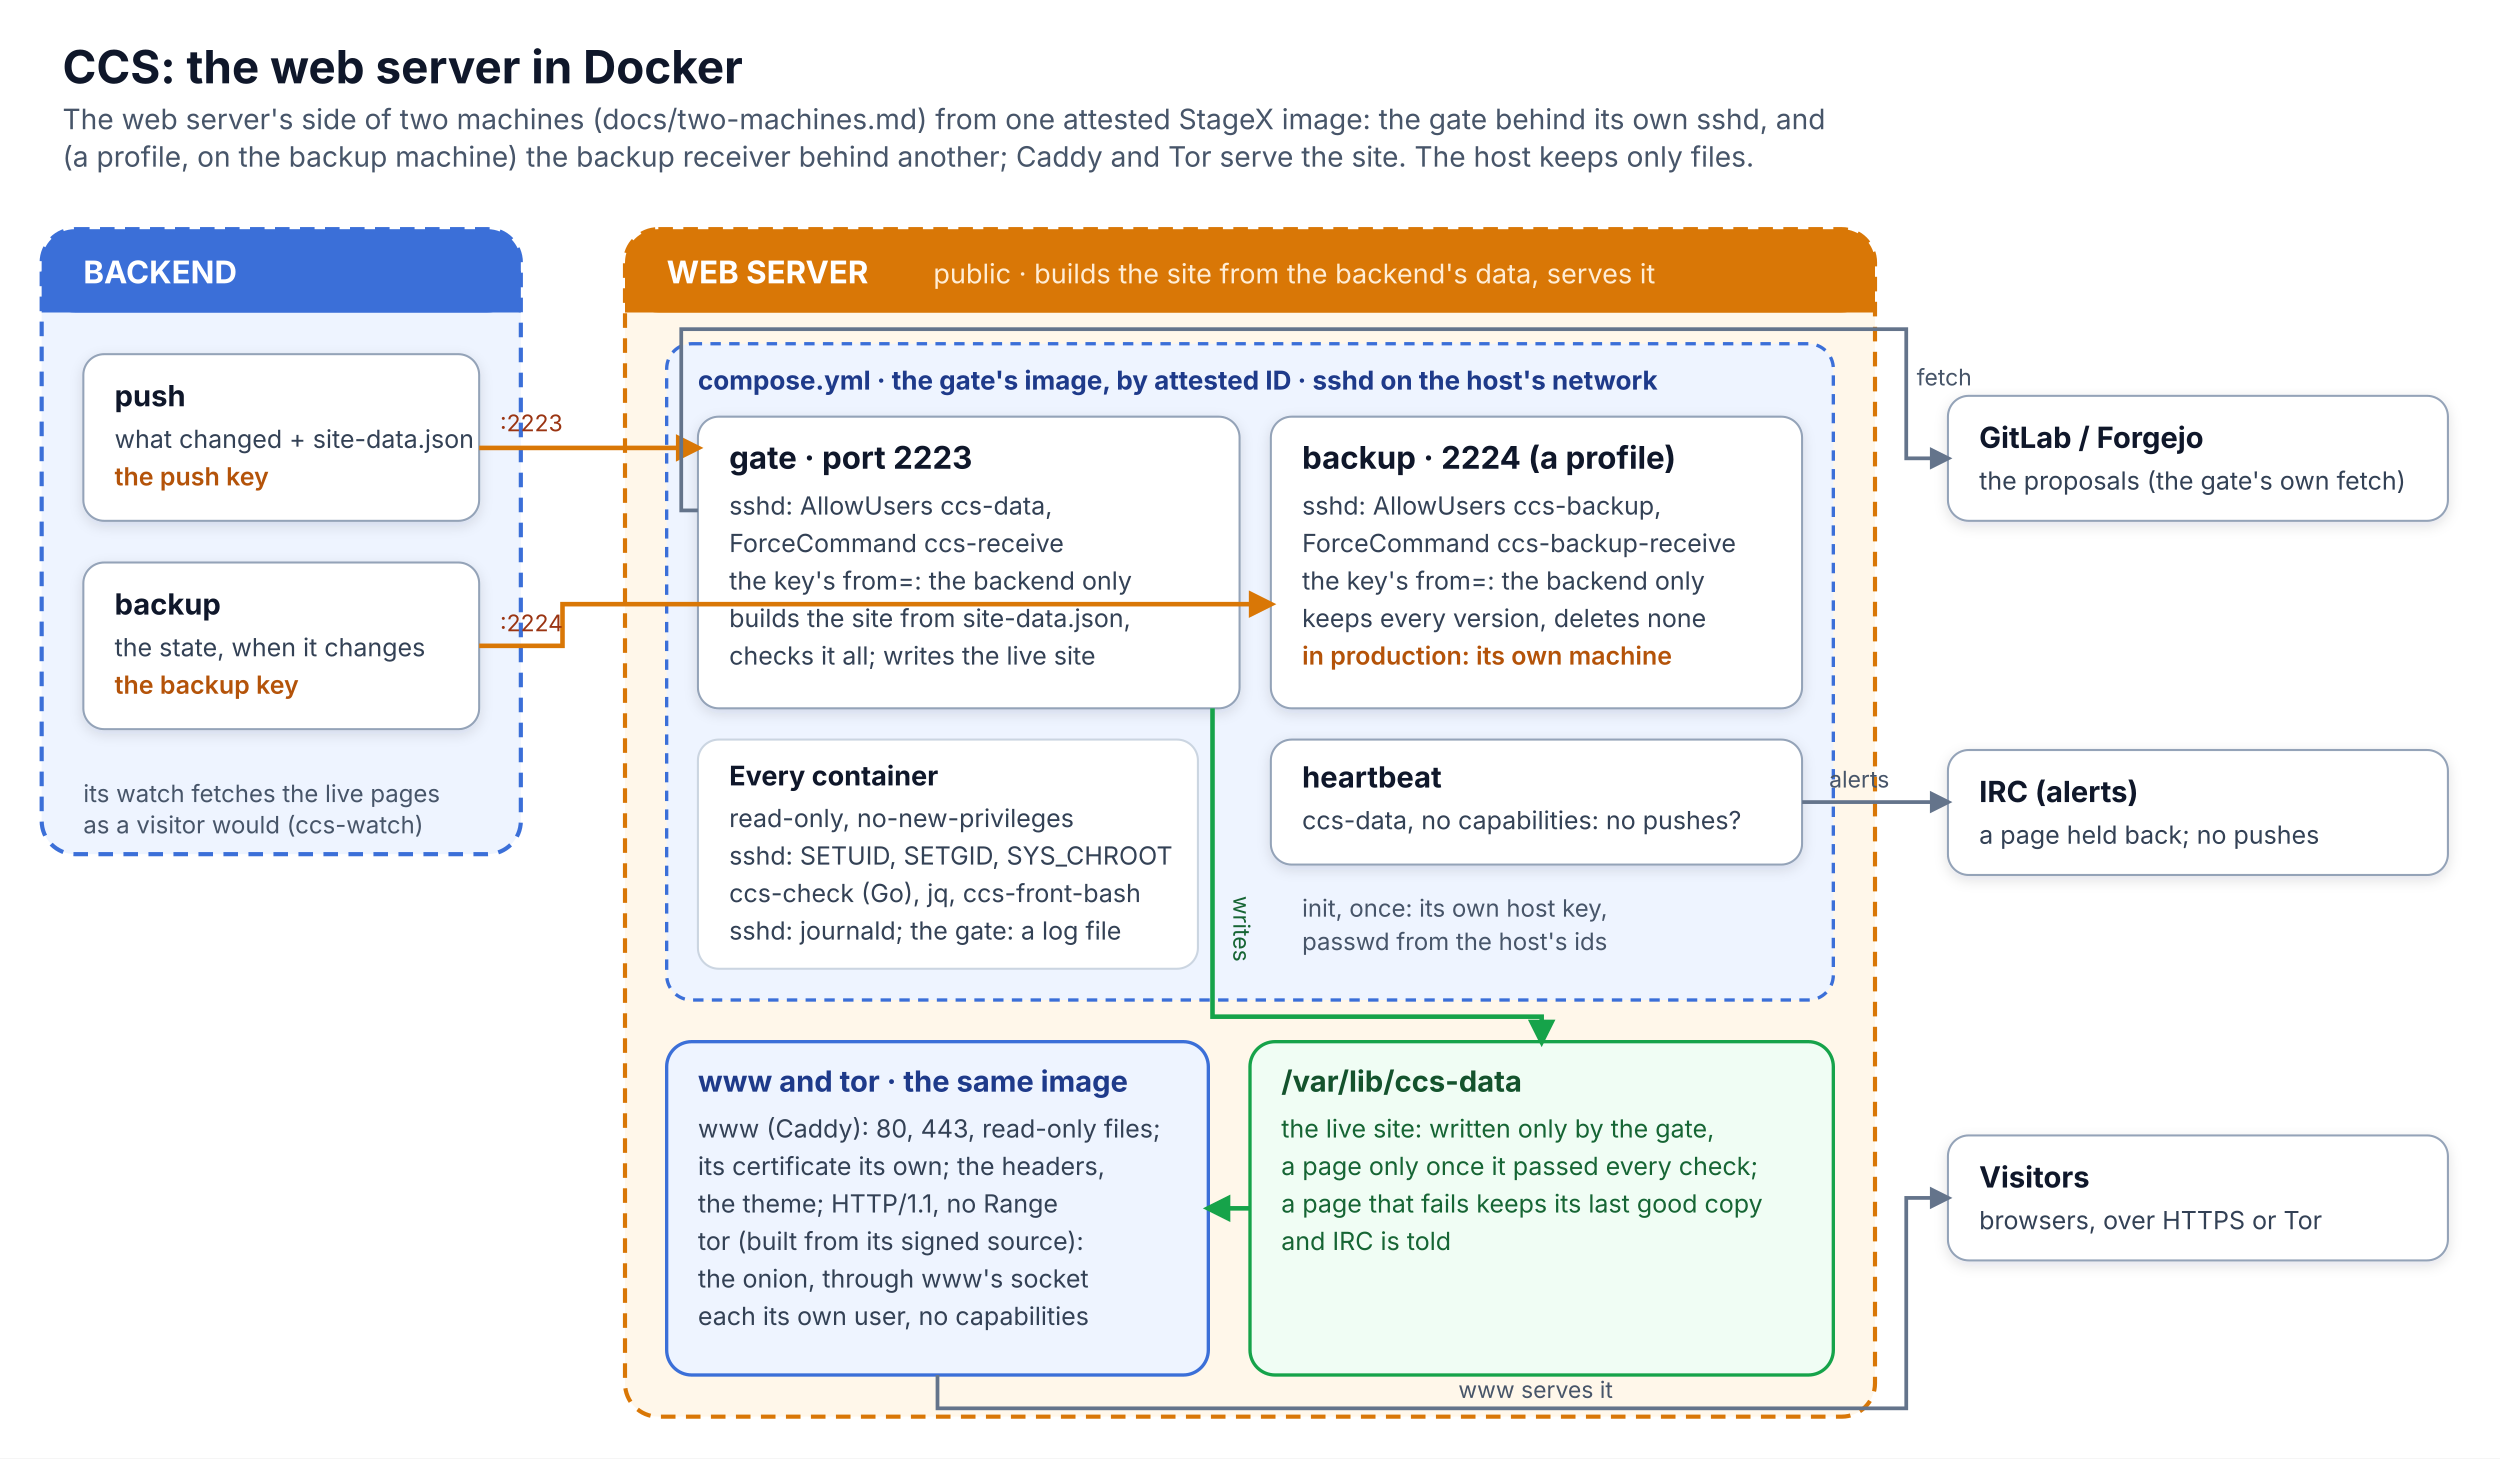
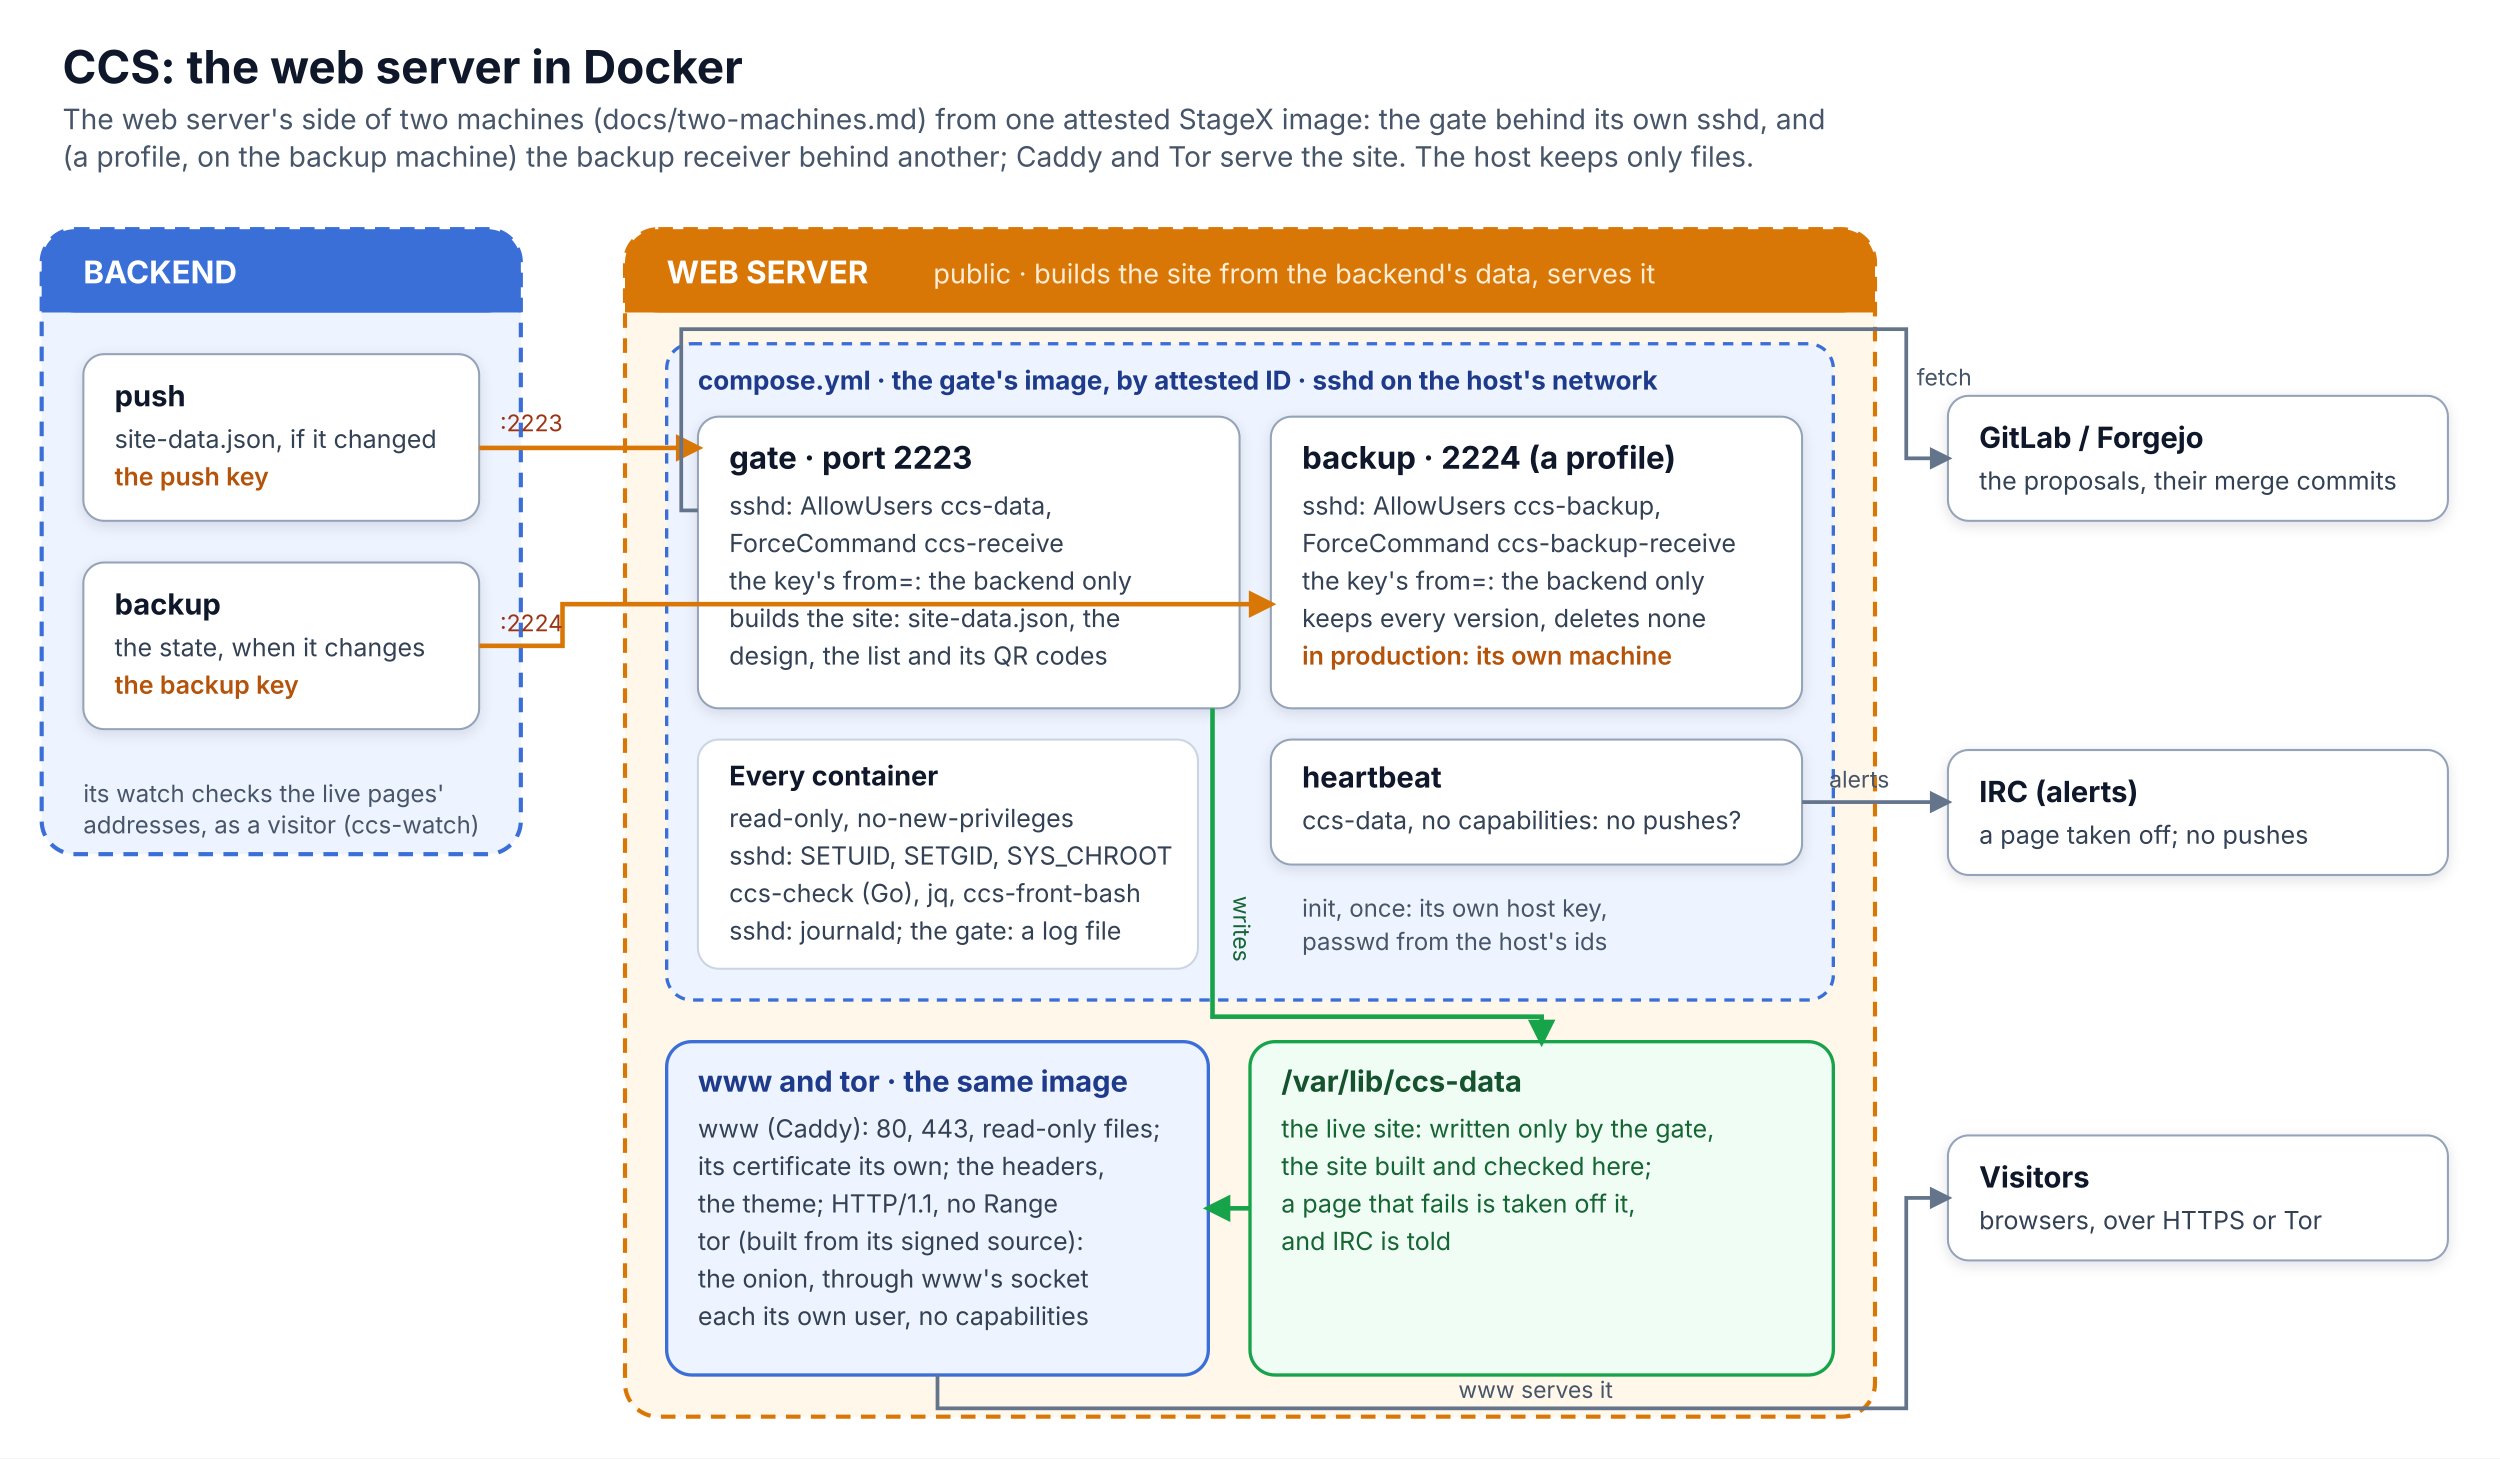
<svg xmlns="http://www.w3.org/2000/svg" viewBox="0 0 1200 700" width="1200" height="700" font-family="Inter, Helvetica, Arial, sans-serif">
  <defs>
    <filter id="sh" x="-10%" y="-10%" width="120%" height="130%">
      <feDropShadow dx="0" dy="2" stdDeviation="3" flood-color="#0f172a" flood-opacity="0.12" />
    </filter>
    <marker id="g" viewBox="0 0 10 10" refX="8" refY="5" markerWidth="6" markerHeight="6" orient="auto">
      <path d="M0,0 L10,5 L0,10 z" fill="#16a34a" />
    </marker>
    <marker id="s" viewBox="0 0 10 10" refX="8" refY="5" markerWidth="6" markerHeight="6" orient="auto">
      <path d="M0,0 L10,5 L0,10 z" fill="#64748b" />
    </marker>
    <marker id="o" viewBox="0 0 10 10" refX="8" refY="5" markerWidth="6" markerHeight="6" orient="auto">
      <path d="M0,0 L10,5 L0,10 z" fill="#d97706" />
    </marker>
  </defs>
  <rect width="1200" height="700" fill="#ffffff" />
  <text x="30" y="40" font-size="22" font-weight="700" fill="#0f172a">CCS: the web server in Docker</text>
  <text x="30" y="62" font-size="13.5" fill="#475569">The web server's side of two machines (docs/two-machines.md) from one attested StageX image: the gate behind its own sshd, and</text>
  <text x="30" y="80" font-size="13.5" fill="#475569">(a profile, on the backup machine) the backup receiver behind another; Caddy and Tor serve the site. The host keeps only files.</text>
  <rect x="20" y="110" width="230" height="300" rx="16" fill="#eef4ff" stroke="#3b6fd8" stroke-width="2" stroke-dasharray="7 5" />
  <rect x="20" y="110" width="230" height="40" rx="16" fill="#3b6fd8" />
  <rect x="20" y="130" width="230" height="20" fill="#3b6fd8" />
  <text x="40" y="136" font-size="15" font-weight="700" fill="#ffffff">BACKEND</text>
  <g font-size="12" fill="#334155">
    <g filter="url(#sh)">
      <rect x="40" y="170" width="190" height="80" rx="10" fill="#ffffff" stroke="#94a3b8" />
    </g>
    <text x="55" y="195" font-size="14" font-weight="700" fill="#0f172a">push</text>
-     <text x="55" y="215">what changed + site-data.json</text>
+     <text x="55" y="215">site-data.json, if it changed</text>
    <text x="55" y="233" fill="#b45309" font-weight="600">the push key</text>
    <g filter="url(#sh)">
      <rect x="40" y="270" width="190" height="80" rx="10" fill="#ffffff" stroke="#94a3b8" />
    </g>
    <text x="55" y="295" font-size="14" font-weight="700" fill="#0f172a">backup</text>
    <text x="55" y="315">the state, when it changes</text>
    <text x="55" y="333" fill="#b45309" font-weight="600">the backup key</text>
  </g>
-   <text x="40" y="385" font-size="11.5" fill="#475569">its watch fetches the live pages</text>
-   <text x="40" y="400" font-size="11.5" fill="#475569">as a visitor would (ccs-watch)</text>
+   <text x="40" y="385" font-size="11.5" fill="#475569">its watch checks the live pages'</text>
+   <text x="40" y="400" font-size="11.5" fill="#475569">addresses, as a visitor (ccs-watch)</text>
  <rect x="300" y="110" width="600" height="570" rx="16" fill="#fff7ea" stroke="#d97706" stroke-width="2" stroke-dasharray="7 5" />
  <rect x="300" y="110" width="600" height="40" rx="16" fill="#d97706" />
  <rect x="300" y="130" width="600" height="20" fill="#d97706" />
  <text x="320" y="136" font-size="15" font-weight="700" fill="#ffffff">WEB SERVER</text>
  <text x="448" y="136" font-size="13" fill="#ffedd5">public · builds the site from the backend's data, serves it</text>
  <rect x="320" y="165" width="560" height="315" rx="12" fill="#eef4ff" stroke="#3b6fd8" stroke-width="1.6" stroke-dasharray="5 4" />
  <text x="335" y="187" font-size="12.5" font-weight="700" fill="#1e3a8a">compose.yml · the gate's image, by attested ID · sshd on the host's network</text>
  <g font-size="12" fill="#334155">
    <g filter="url(#sh)">
      <rect x="335" y="200" width="260" height="140" rx="10" fill="#ffffff" stroke="#94a3b8" />
    </g>
    <text x="350" y="225" font-size="15" font-weight="700" fill="#0f172a">gate · port 2223</text>
    <text x="350" y="247">sshd: AllowUsers ccs-data,</text>
    <text x="350" y="265">ForceCommand ccs-receive</text>
    <text x="350" y="283">the key's from=: the backend only</text>
-     <text x="350" y="301">builds the site from site-data.json,</text>
-     <text x="350" y="319">checks it all; writes the live site</text>
+     <text x="350" y="301">builds the site: site-data.json, the</text>
+     <text x="350" y="319">design, the list and its QR codes</text>
    <g filter="url(#sh)">
      <rect x="610" y="200" width="255" height="140" rx="10" fill="#ffffff" stroke="#94a3b8" />
    </g>
    <text x="625" y="225" font-size="15" font-weight="700" fill="#0f172a">backup · 2224 (a profile)</text>
    <text x="625" y="247">sshd: AllowUsers ccs-backup,</text>
    <text x="625" y="265">ForceCommand ccs-backup-receive</text>
    <text x="625" y="283">the key's from=: the backend only</text>
    <text x="625" y="301">keeps every version, deletes none</text>
    <text x="625" y="319" fill="#b45309" font-weight="600">in production: its own machine</text>
    <g filter="url(#sh)">
      <rect x="610" y="355" width="255" height="60" rx="10" fill="#ffffff" stroke="#94a3b8" />
    </g>
    <text x="625" y="378" font-size="14" font-weight="700" fill="#0f172a">heartbeat</text>
    <text x="625" y="398">ccs-data, no capabilities: no pushes?</text>
    <rect x="335" y="355" width="240" height="110" rx="10" fill="#ffffff" stroke="#cbd5e1" />
    <text x="350" y="377" font-size="13" font-weight="700" fill="#0f172a">Every container</text>
    <text x="350" y="397">read-only, no-new-privileges</text>
    <text x="350" y="415">sshd: SETUID, SETGID, SYS_CHROOT</text>
    <text x="350" y="433">ccs-check (Go), jq, ccs-front-bash</text>
    <text x="350" y="451">sshd: journald; the gate: a log file</text>
    <text x="625" y="440" font-size="11.5" fill="#475569">init, once: its own host key,</text>
    <text x="625" y="456" font-size="11.5" fill="#475569">passwd from the host's ids</text>
  </g>
  <rect x="320" y="500" width="260" height="160" rx="12" fill="#eef4ff" stroke="#3b6fd8" stroke-width="1.6" />
  <text x="335" y="524" font-size="14" font-weight="700" fill="#1e3a8a">www and tor · the same image</text>
  <g font-size="12" fill="#334155">
    <text x="335" y="546">www (Caddy): 80, 443, read-only files;</text>
    <text x="335" y="564">its certificate its own; the headers,</text>
    <text x="335" y="582">the theme; HTTP/1.1, no Range</text>
    <text x="335" y="600">tor (built from its signed source):</text>
    <text x="335" y="618">the onion, through www's socket</text>
    <text x="335" y="636">each its own user, no capabilities</text>
  </g>
  <rect x="600" y="500" width="280" height="160" rx="12" fill="#f0fdf4" stroke="#16a34a" stroke-width="1.6" />
  <text x="615" y="524" font-size="14" font-weight="700" fill="#14532d">/var/lib/ccs-data</text>
  <g font-size="12" fill="#166534">
    <text x="615" y="546">the live site: written only by the gate,</text>
-     <text x="615" y="564">a page only once it passed every check;</text>
-     <text x="615" y="582">a page that fails keeps its last good copy</text>
+     <text x="615" y="564">the site built and checked here;</text>
+     <text x="615" y="582">a page that fails is taken off it,</text>
    <text x="615" y="600">and IRC is told</text>
  </g>
  <g font-size="12" fill="#334155">
    <g filter="url(#sh)">
      <rect x="935" y="190" width="240" height="60" rx="10" fill="#ffffff" stroke="#94a3b8" />
    </g>
    <text x="950" y="215" font-size="14" font-weight="700" fill="#0f172a">GitLab / Forgejo</text>
-     <text x="950" y="235">the proposals (the gate's own fetch)</text>
+     <text x="950" y="235">the proposals, their merge commits</text>
    <g filter="url(#sh)">
      <rect x="935" y="360" width="240" height="60" rx="10" fill="#ffffff" stroke="#94a3b8" />
    </g>
    <text x="950" y="385" font-size="14" font-weight="700" fill="#0f172a">IRC (alerts)</text>
-     <text x="950" y="405">a page held back; no pushes</text>
+     <text x="950" y="405">a page taken off; no pushes</text>
    <g filter="url(#sh)">
      <rect x="935" y="545" width="240" height="60" rx="10" fill="#ffffff" stroke="#94a3b8" />
    </g>
    <text x="950" y="570" font-size="14" font-weight="700" fill="#0f172a">Visitors</text>
    <text x="950" y="590">browsers, over HTTPS or Tor</text>
  </g>
  <g fill="none" stroke-width="2.2">
    <path d="M230,215 H335" stroke="#d97706" marker-end="url(#o)" />
    <path d="M230,310 H270 V290 H610" stroke="#d97706" marker-end="url(#o)" />
    <path d="M582,340 V488 H740 V500" stroke="#16a34a" marker-end="url(#g)" />
    <path d="M600,580 H580" stroke="#16a34a" marker-end="url(#g)" />
  </g>
  <g fill="none" stroke="#64748b" stroke-width="1.8" marker-end="url(#s)">
    <path d="M335,245 H327 V158 H915 V220 H935" />
    <path d="M865,385 H935" />
    <path d="M450,660 V676 H915 V575 H935" />
  </g>
  <text x="240" y="207" font-size="11" fill="#9a3412">:2223</text>
  <text x="240" y="303" font-size="11" fill="#9a3412">:2224</text>
  <text x="920" y="185" font-size="11" fill="#475569">fetch</text>
  <text x="878" y="378" font-size="11" fill="#475569">alerts</text>
  <text x="700" y="671" font-size="11" fill="#475569">www serves it</text>
  <text x="592" y="430" font-size="11" fill="#166534" transform="rotate(90 592 430)">writes</text>
</svg>
